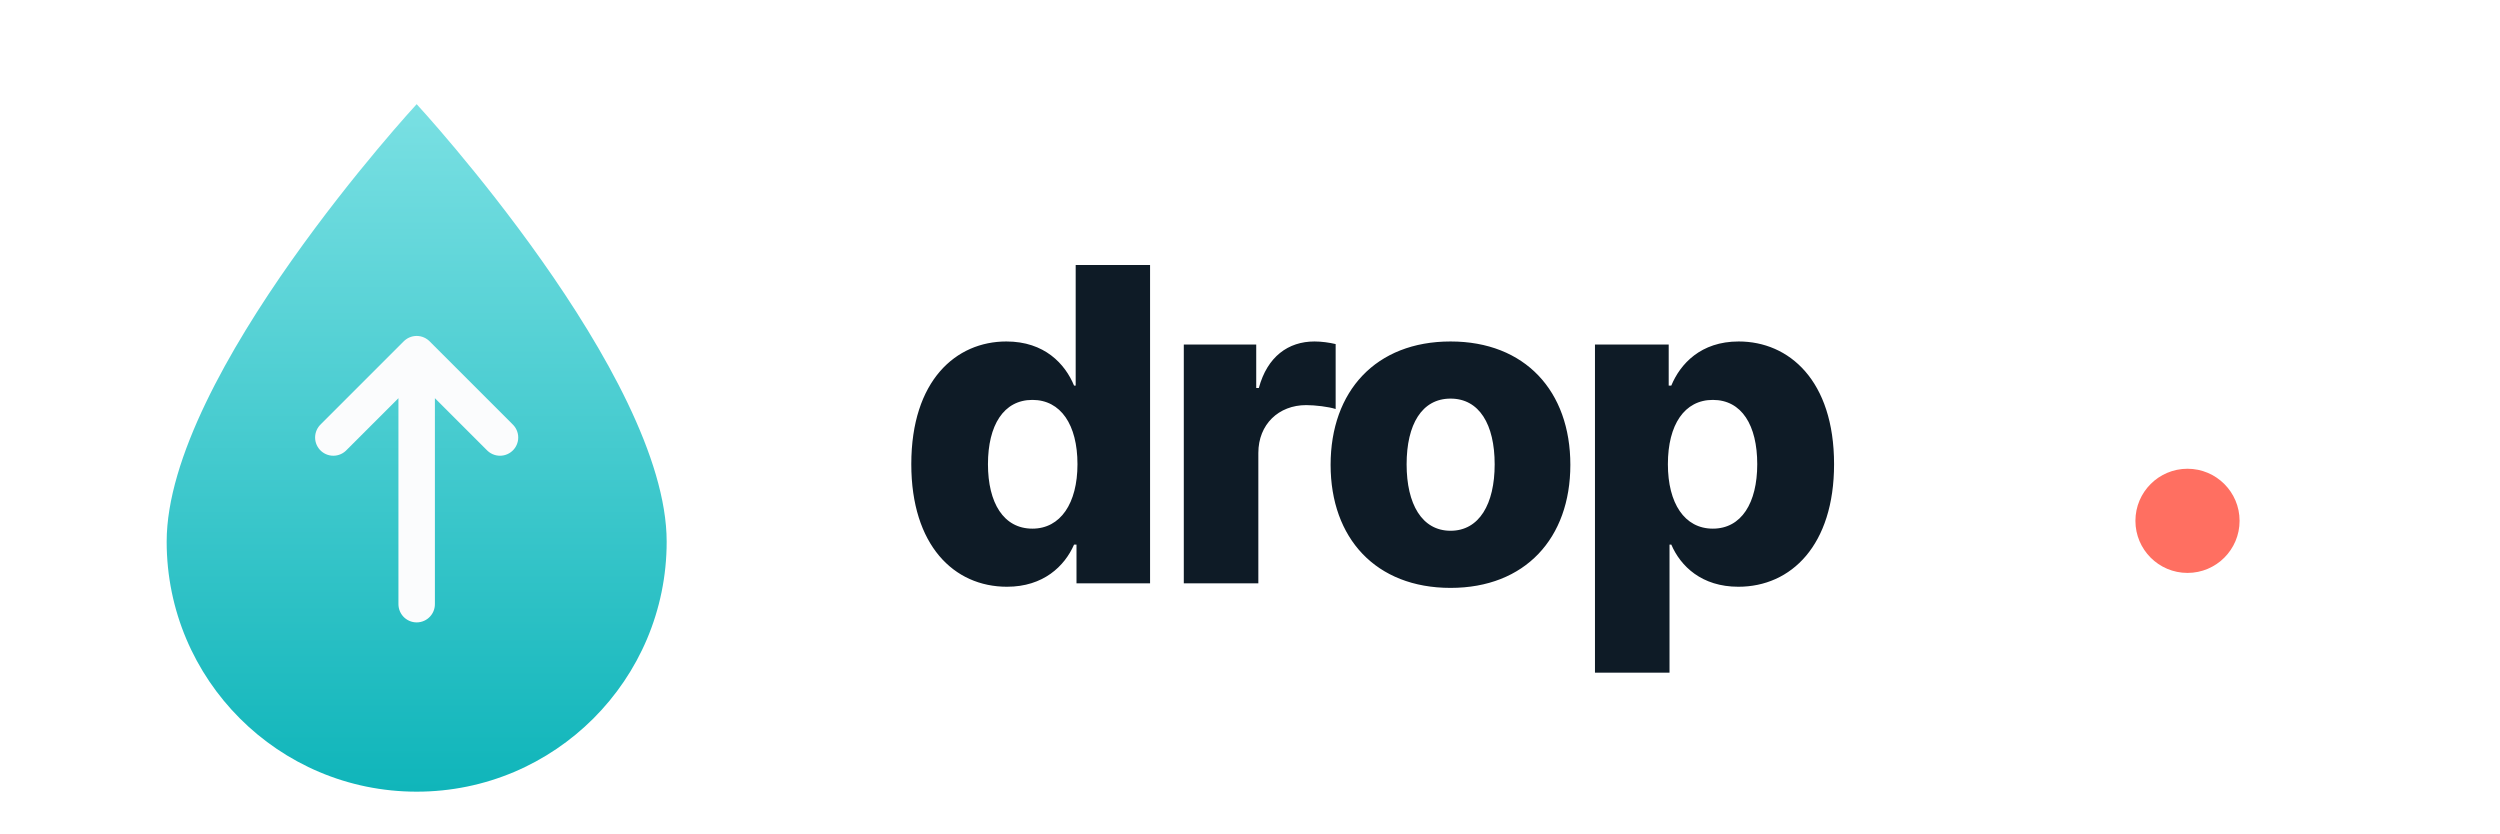
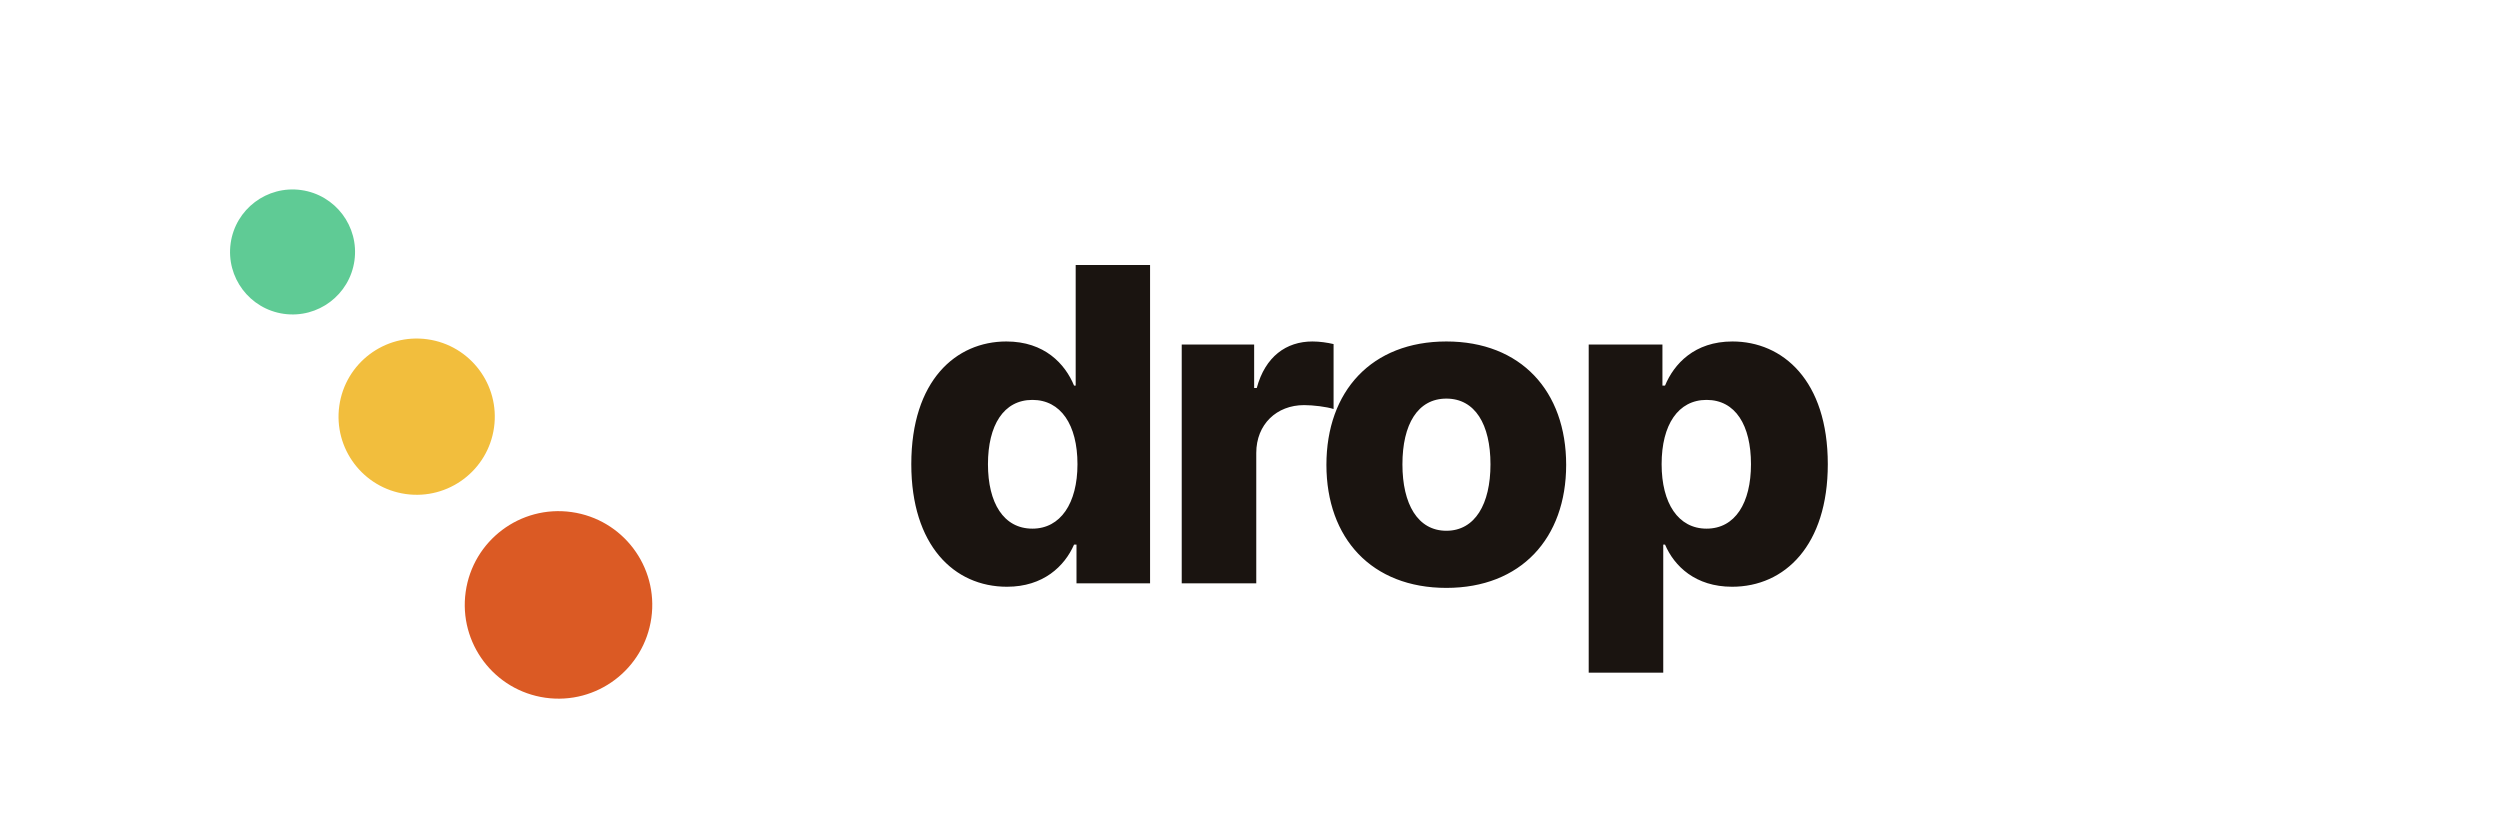
- <svg xmlns="http://www.w3.org/2000/svg" viewBox="0 0 240 80" width="240" height="80" role="img" aria-label="Drop">
-   <defs>
-     <linearGradient id="dropGrad" x1="0" y1="0" x2="0" y2="1">
-       <stop offset="0%" stop-color="#7AE0E3" />
-       <stop offset="100%" stop-color="#0FB5BA" />
-     </linearGradient>
-   </defs>
-   <g transform="translate(8,8)">
-     <path d="M32 2 C32 2 8 28 8 44 a24 24 0 0 0 48 0 C56 28 32 2 32 2 Z" fill="url(#dropGrad)" />
-     <path d="M32 50 L32 26 M24 34 L32 26 L40 34" stroke="#FBFCFD" stroke-width="3.5" stroke-linecap="round" stroke-linejoin="round" fill="none" />
+ <svg xmlns="http://www.w3.org/2000/svg" viewBox="0 0 240 80" width="240" height="80" role="img" aria-label="drop">
+   <g transform="translate(12,12) rotate(8 28 28)">
+     <circle cx="14" cy="14" r="6" fill="#5FCB95" />
+     <circle cx="28" cy="28" r="7.5" fill="#F2BE3D" />
+     <circle cx="44" cy="44" r="9" fill="#DB5A24" />
  </g>
-   <g transform="translate(86,56)" font-family="Inter, system-ui, sans-serif" font-weight="800" font-size="42" fill="#0E1B26" letter-spacing="-1.5">
+   <g transform="translate(86,56)" font-family="Inter, system-ui, sans-serif" font-weight="800" font-size="42" fill="#1A1410" letter-spacing="-1.7">
    <text>drop</text>
-     <circle cx="124" cy="-6" r="5" fill="#FF6F61" />
  </g>
</svg>
